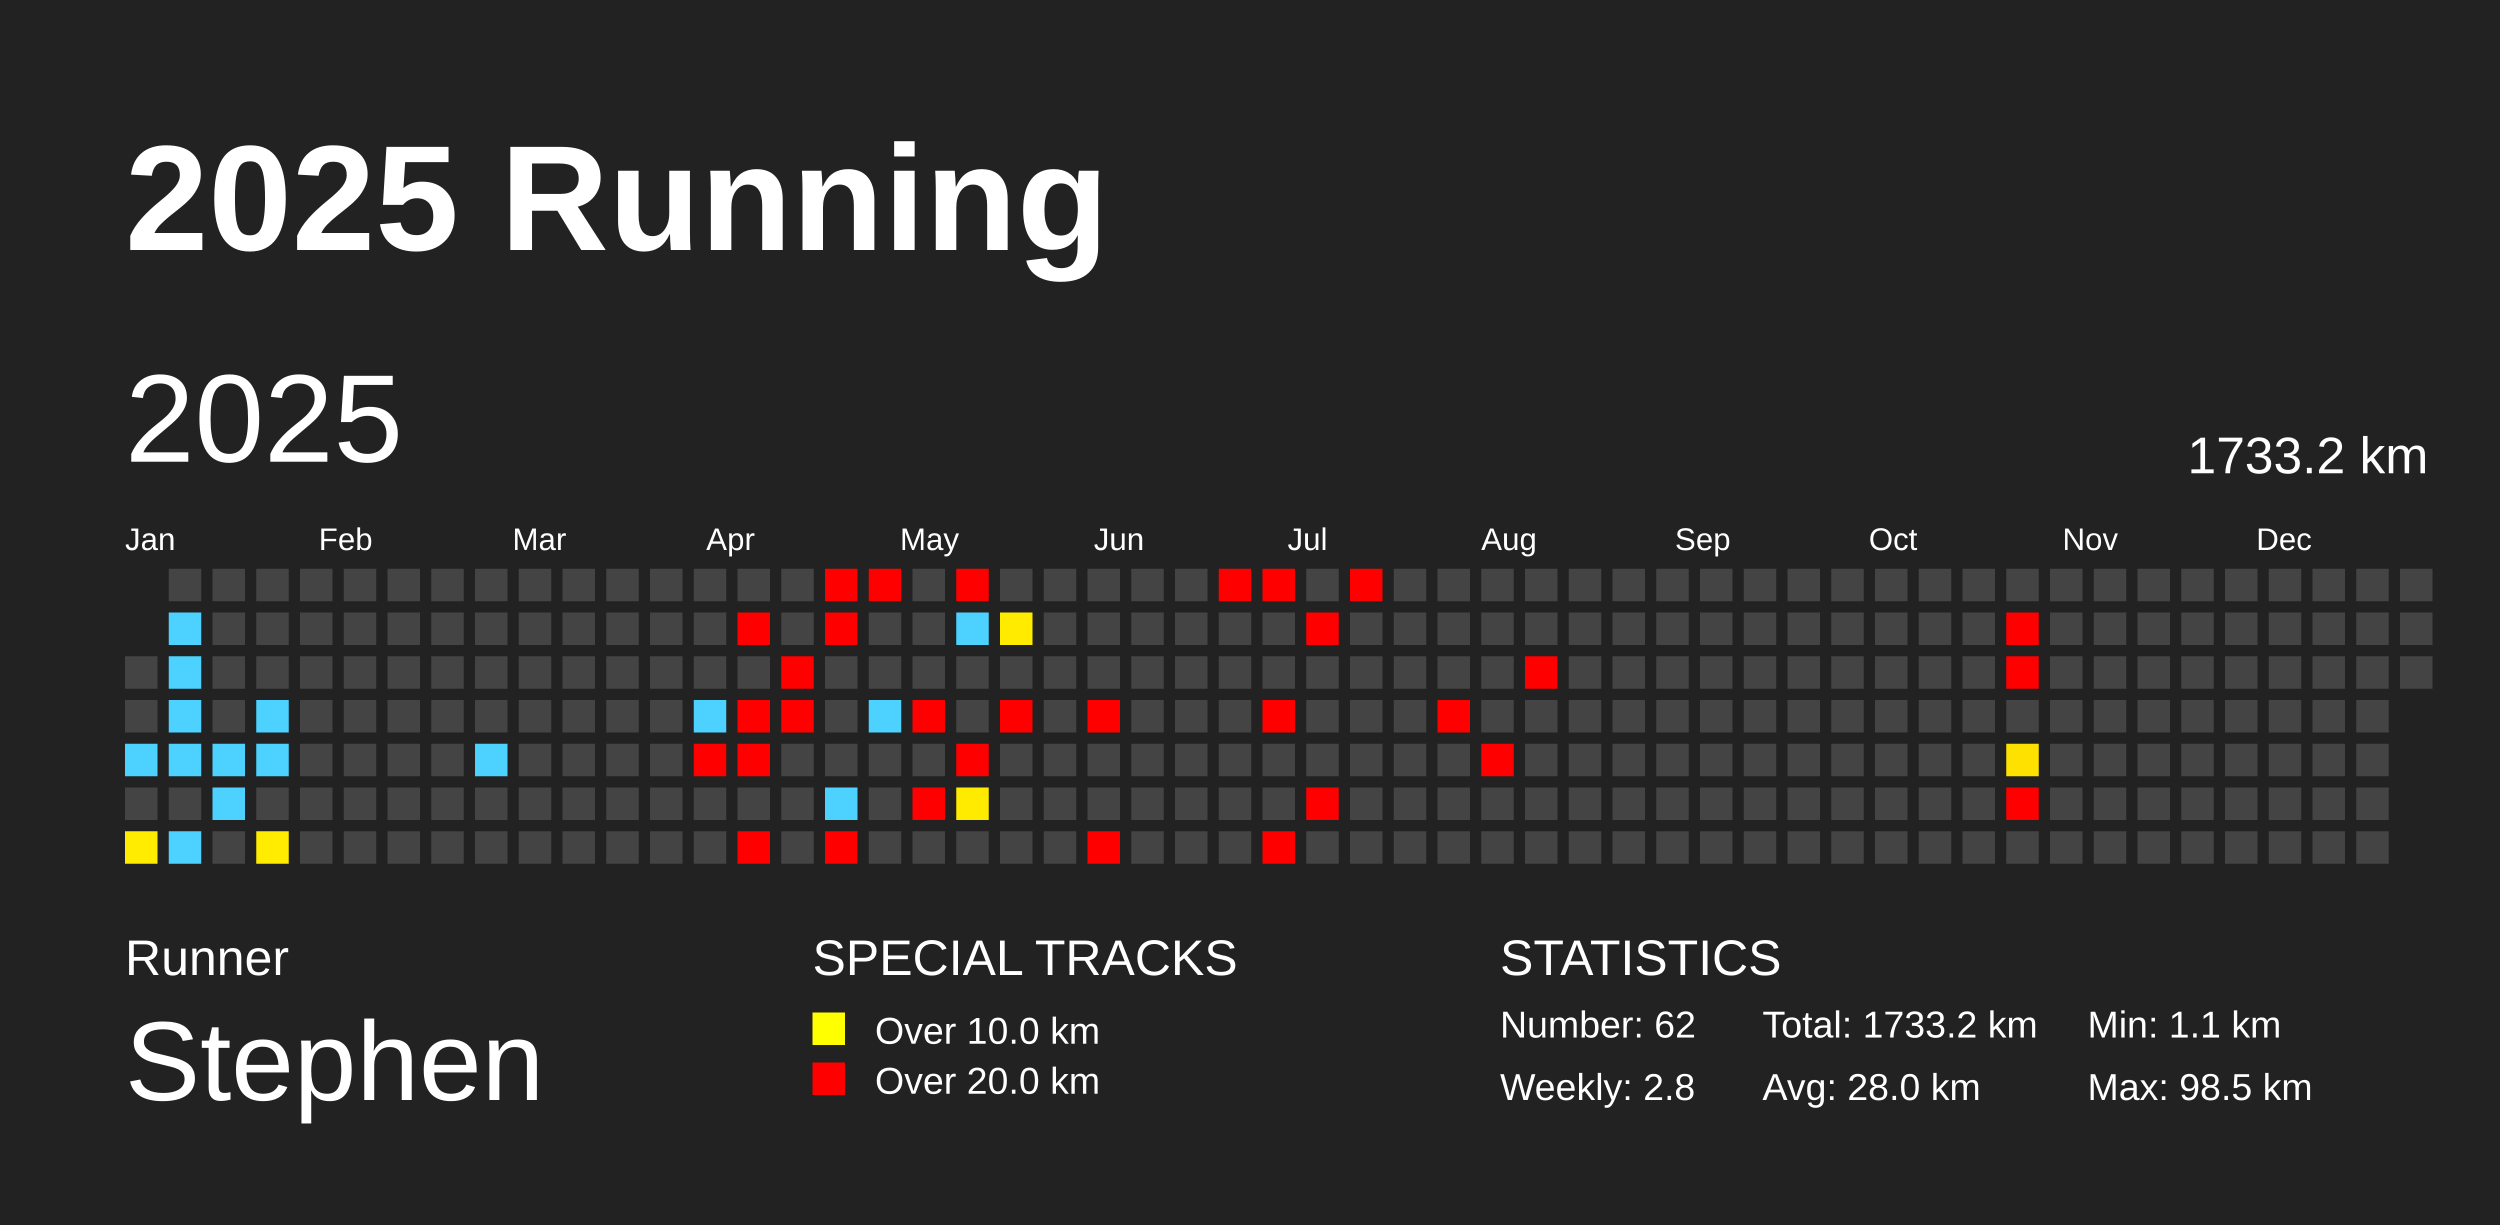
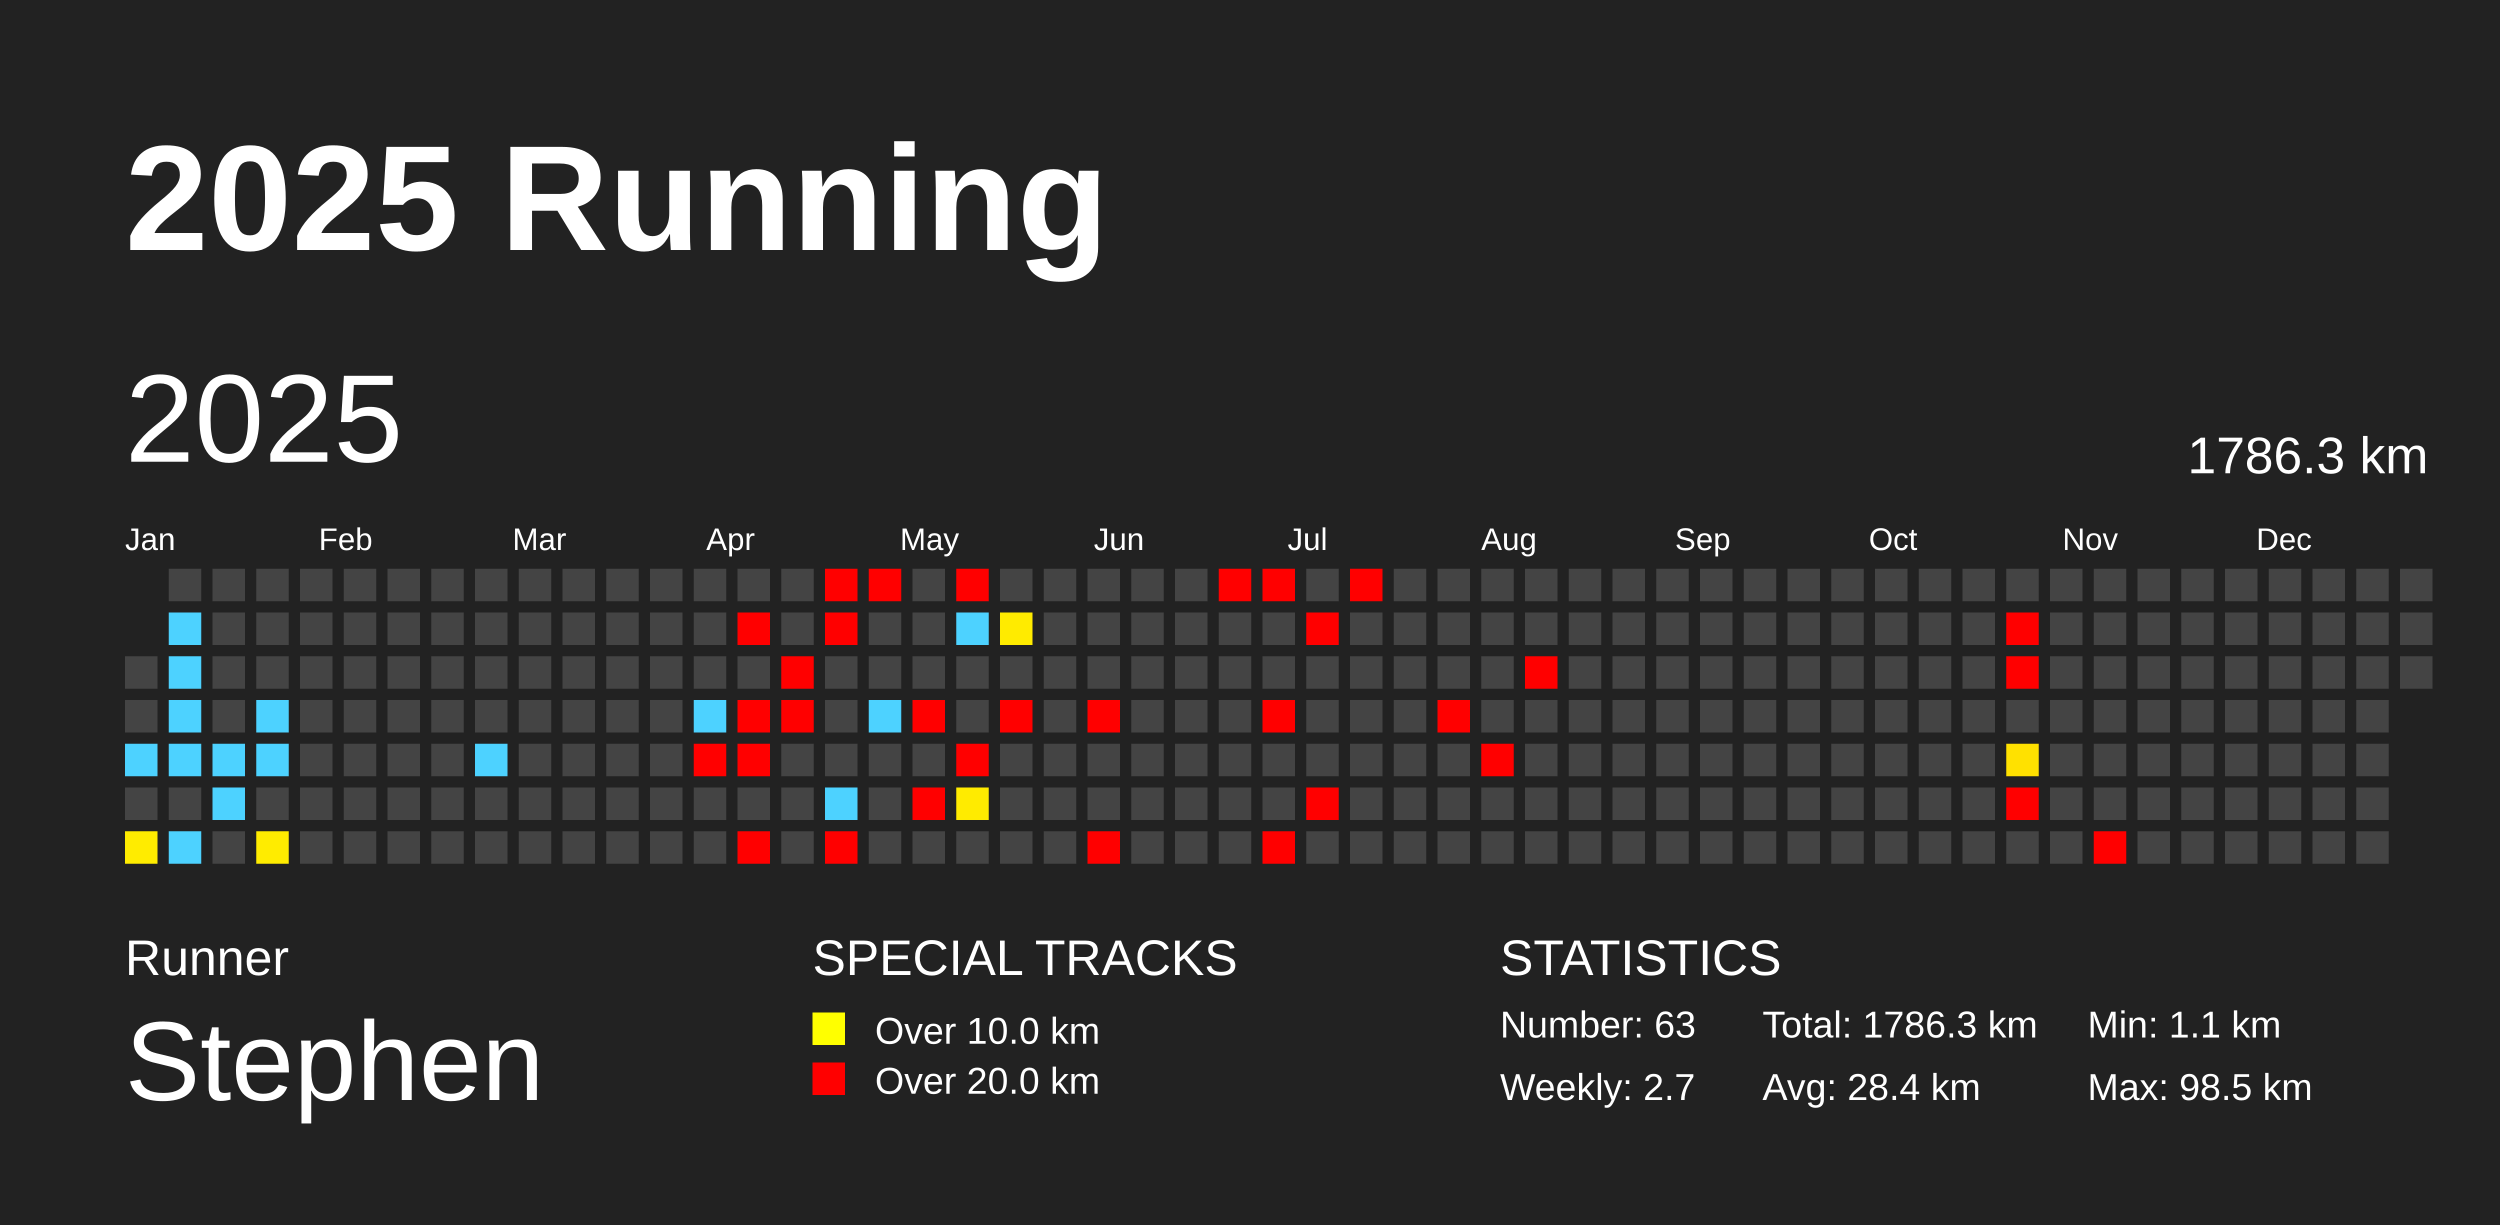
<svg xmlns="http://www.w3.org/2000/svg" baseProfile="full" height="98mm" version="1.1" viewBox="0,0,200,98" width="200mm">
  <defs />
  <rect fill="#222222" height="98" width="200" x="0" y="0" />
  <text fill="#FFFFFF" style="font-size:12px; font-family:Arial; font-weight:bold;" x="10" y="20">2025 Running</text>
  <text fill="#FFFFFF" style="font-size:4px; font-family:Arial" x="10" y="78">Runner</text>
  <text fill="#FFFFFF" style="font-size:9px; font-family:Arial" x="10" y="88">Stephen</text>
  <text fill="#FFFFFF" style="font-size:4px; font-family:Arial" x="65" y="78">SPECIAL TRACKS</text>
  <rect fill="yellow" height="2.6" width="2.6" x="65" y="81" />
  <text fill="#FFFFFF" style="font-size:3px; font-family:Arial" x="70" y="83.5">Over 10.0 km</text>
  <rect fill="red" height="2.6" width="2.6" x="65" y="85" />
  <text fill="#FFFFFF" style="font-size:3px; font-family:Arial" x="70" y="87.5">Over 20.0 km</text>
  <text fill="#FFFFFF" style="font-size:4px; font-family:Arial" x="120" y="78">STATISTICS</text>
-   <text fill="#FFFFFF" style="font-size:3px; font-family:Arial" x="120" y="83">Number: 62</text>
-   <text fill="#FFFFFF" style="font-size:3px; font-family:Arial" x="120" y="88">Weekly: 2.8</text>
-   <text fill="#FFFFFF" style="font-size:3px; font-family:Arial" x="141" y="83">Total: 1733.2 km</text>
-   <text fill="#FFFFFF" style="font-size:3px; font-family:Arial" x="141" y="88">Avg: 28.0 km</text>
+   <text fill="#FFFFFF" style="font-size:3px; font-family:Arial" x="120" y="83">Number: 63</text>
+   <text fill="#FFFFFF" style="font-size:3px; font-family:Arial" x="120" y="88">Weekly: 2.7</text>
+   <text fill="#FFFFFF" style="font-size:3px; font-family:Arial" x="141" y="83">Total: 1786.3 km</text>
+   <text fill="#FFFFFF" style="font-size:3px; font-family:Arial" x="141" y="88">Avg: 28.4 km</text>
  <text fill="#FFFFFF" style="font-size:3px; font-family:Arial" x="167" y="83">Min: 1.1 km</text>
  <text fill="#FFFFFF" style="font-size:3px; font-family:Arial" x="167" y="88">Max: 98.5 km</text>
  <text dominant-baseline="hanging" fill="#FFFFFF" style="font-size:10.0px; font-family:Arial;" x="10" y="30">2025</text>
-   <text dominant-baseline="hanging" fill="#FFFFFF" style="font-size:4.125px; font-family:Arial;" x="175" y="35">1733.2 km</text>
+   <text dominant-baseline="hanging" fill="#FFFFFF" style="font-size:4.125px; font-family:Arial;" x="175" y="35">1786.3 km</text>
  <text fill="#FFFFFF" style="font-size:2.5px; font-family:Arial" x="10.0" y="44">Jan</text>
  <text fill="#FFFFFF" style="font-size:2.5px; font-family:Arial" x="25.5" y="44">Feb</text>
  <text fill="#FFFFFF" style="font-size:2.5px; font-family:Arial" x="41.0" y="44">Mar</text>
  <text fill="#FFFFFF" style="font-size:2.5px; font-family:Arial" x="56.5" y="44">Apr</text>
  <text fill="#FFFFFF" style="font-size:2.5px; font-family:Arial" x="72.0" y="44">May</text>
  <text fill="#FFFFFF" style="font-size:2.5px; font-family:Arial" x="87.5" y="44">Jun</text>
  <text fill="#FFFFFF" style="font-size:2.5px; font-family:Arial" x="103.0" y="44">Jul</text>
  <text fill="#FFFFFF" style="font-size:2.5px; font-family:Arial" x="118.5" y="44">Aug</text>
  <text fill="#FFFFFF" style="font-size:2.5px; font-family:Arial" x="134.0" y="44">Sep</text>
  <text fill="#FFFFFF" style="font-size:2.5px; font-family:Arial" x="149.5" y="44">Oct</text>
  <text fill="#FFFFFF" style="font-size:2.5px; font-family:Arial" x="165.0" y="44">Nov</text>
  <text fill="#FFFFFF" style="font-size:2.5px; font-family:Arial" x="180.5" y="44">Dec</text>
  <rect fill="#444444" height="2.6" width="2.6" x="10.0" y="52.5" />
  <rect fill="#444444" height="2.6" width="2.6" x="10.0" y="56.0" />
  <rect fill="#4dd2ff" height="2.6" width="2.6" x="10.0" y="59.5" />
  <rect fill="#444444" height="2.6" width="2.6" x="10.0" y="63.0" />
  <rect fill="#ffec00" height="2.6" width="2.6" x="10.0" y="66.5" />
  <rect fill="#444444" height="2.6" width="2.6" x="13.5" y="45.5" />
  <rect fill="#4dd2ff" height="2.6" width="2.6" x="13.5" y="49.0" />
  <rect fill="#4dd2ff" height="2.6" width="2.6" x="13.5" y="52.5" />
  <rect fill="#4dd2ff" height="2.6" width="2.6" x="13.5" y="56.0" />
  <rect fill="#4dd2ff" height="2.6" width="2.6" x="13.5" y="59.5" />
  <rect fill="#444444" height="2.6" width="2.6" x="13.5" y="63.0" />
  <rect fill="#4dd2ff" height="2.6" width="2.6" x="13.5" y="66.5" />
  <rect fill="#444444" height="2.6" width="2.6" x="17.0" y="45.5" />
  <rect fill="#444444" height="2.6" width="2.6" x="17.0" y="49.0" />
  <rect fill="#444444" height="2.6" width="2.6" x="17.0" y="52.5" />
  <rect fill="#444444" height="2.6" width="2.6" x="17.0" y="56.0" />
  <rect fill="#4dd2ff" height="2.6" width="2.6" x="17.0" y="59.5" />
  <rect fill="#4dd2ff" height="2.6" width="2.6" x="17.0" y="63.0" />
  <rect fill="#444444" height="2.6" width="2.6" x="17.0" y="66.5" />
  <rect fill="#444444" height="2.6" width="2.6" x="20.5" y="45.5" />
  <rect fill="#444444" height="2.6" width="2.6" x="20.5" y="49.0" />
  <rect fill="#444444" height="2.6" width="2.6" x="20.5" y="52.5" />
  <rect fill="#4dd2ff" height="2.6" width="2.6" x="20.5" y="56.0" />
  <rect fill="#4dd2ff" height="2.6" width="2.6" x="20.5" y="59.5" />
  <rect fill="#444444" height="2.6" width="2.6" x="20.5" y="63.0" />
  <rect fill="#ffec00" height="2.6" width="2.6" x="20.5" y="66.5" />
  <rect fill="#444444" height="2.6" width="2.6" x="24.0" y="45.5" />
  <rect fill="#444444" height="2.6" width="2.6" x="24.0" y="49.0" />
  <rect fill="#444444" height="2.6" width="2.6" x="24.0" y="52.5" />
  <rect fill="#444444" height="2.6" width="2.6" x="24.0" y="56.0" />
  <rect fill="#444444" height="2.6" width="2.6" x="24.0" y="59.5" />
  <rect fill="#444444" height="2.6" width="2.6" x="24.0" y="63.0" />
  <rect fill="#444444" height="2.6" width="2.6" x="24.0" y="66.5" />
  <rect fill="#444444" height="2.6" width="2.6" x="27.5" y="45.5" />
  <rect fill="#444444" height="2.6" width="2.6" x="27.5" y="49.0" />
  <rect fill="#444444" height="2.6" width="2.6" x="27.5" y="52.5" />
  <rect fill="#444444" height="2.6" width="2.6" x="27.5" y="56.0" />
  <rect fill="#444444" height="2.6" width="2.6" x="27.5" y="59.5" />
  <rect fill="#444444" height="2.6" width="2.6" x="27.5" y="63.0" />
  <rect fill="#444444" height="2.6" width="2.6" x="27.5" y="66.5" />
  <rect fill="#444444" height="2.6" width="2.6" x="31.0" y="45.5" />
  <rect fill="#444444" height="2.6" width="2.6" x="31.0" y="49.0" />
  <rect fill="#444444" height="2.6" width="2.6" x="31.0" y="52.5" />
  <rect fill="#444444" height="2.6" width="2.6" x="31.0" y="56.0" />
  <rect fill="#444444" height="2.6" width="2.6" x="31.0" y="59.5" />
  <rect fill="#444444" height="2.6" width="2.6" x="31.0" y="63.0" />
  <rect fill="#444444" height="2.6" width="2.6" x="31.0" y="66.5" />
  <rect fill="#444444" height="2.6" width="2.6" x="34.5" y="45.5" />
  <rect fill="#444444" height="2.6" width="2.6" x="34.5" y="49.0" />
  <rect fill="#444444" height="2.6" width="2.6" x="34.5" y="52.5" />
  <rect fill="#444444" height="2.6" width="2.6" x="34.5" y="56.0" />
  <rect fill="#444444" height="2.6" width="2.6" x="34.5" y="59.5" />
  <rect fill="#444444" height="2.6" width="2.6" x="34.5" y="63.0" />
  <rect fill="#444444" height="2.6" width="2.6" x="34.5" y="66.5" />
  <rect fill="#444444" height="2.6" width="2.6" x="38.0" y="45.5" />
  <rect fill="#444444" height="2.6" width="2.6" x="38.0" y="49.0" />
  <rect fill="#444444" height="2.6" width="2.6" x="38.0" y="52.5" />
  <rect fill="#444444" height="2.6" width="2.6" x="38.0" y="56.0" />
  <rect fill="#4dd2ff" height="2.6" width="2.6" x="38.0" y="59.5" />
  <rect fill="#444444" height="2.6" width="2.6" x="38.0" y="63.0" />
  <rect fill="#444444" height="2.6" width="2.6" x="38.0" y="66.5" />
  <rect fill="#444444" height="2.6" width="2.6" x="41.5" y="45.5" />
  <rect fill="#444444" height="2.6" width="2.6" x="41.5" y="49.0" />
  <rect fill="#444444" height="2.6" width="2.6" x="41.5" y="52.5" />
  <rect fill="#444444" height="2.6" width="2.6" x="41.5" y="56.0" />
  <rect fill="#444444" height="2.6" width="2.6" x="41.5" y="59.5" />
  <rect fill="#444444" height="2.6" width="2.6" x="41.5" y="63.0" />
  <rect fill="#444444" height="2.6" width="2.6" x="41.5" y="66.5" />
  <rect fill="#444444" height="2.6" width="2.6" x="45.0" y="45.5" />
  <rect fill="#444444" height="2.6" width="2.6" x="45.0" y="49.0" />
  <rect fill="#444444" height="2.6" width="2.6" x="45.0" y="52.5" />
  <rect fill="#444444" height="2.6" width="2.6" x="45.0" y="56.0" />
  <rect fill="#444444" height="2.6" width="2.6" x="45.0" y="59.5" />
  <rect fill="#444444" height="2.6" width="2.6" x="45.0" y="63.0" />
  <rect fill="#444444" height="2.6" width="2.6" x="45.0" y="66.5" />
  <rect fill="#444444" height="2.6" width="2.6" x="48.5" y="45.5" />
  <rect fill="#444444" height="2.6" width="2.6" x="48.5" y="49.0" />
  <rect fill="#444444" height="2.6" width="2.6" x="48.5" y="52.5" />
  <rect fill="#444444" height="2.6" width="2.6" x="48.5" y="56.0" />
  <rect fill="#444444" height="2.6" width="2.6" x="48.5" y="59.5" />
  <rect fill="#444444" height="2.6" width="2.6" x="48.5" y="63.0" />
  <rect fill="#444444" height="2.6" width="2.6" x="48.5" y="66.5" />
  <rect fill="#444444" height="2.6" width="2.6" x="52.0" y="45.5" />
  <rect fill="#444444" height="2.6" width="2.6" x="52.0" y="49.0" />
  <rect fill="#444444" height="2.6" width="2.6" x="52.0" y="52.5" />
  <rect fill="#444444" height="2.6" width="2.6" x="52.0" y="56.0" />
  <rect fill="#444444" height="2.6" width="2.6" x="52.0" y="59.5" />
  <rect fill="#444444" height="2.6" width="2.6" x="52.0" y="63.0" />
  <rect fill="#444444" height="2.6" width="2.6" x="52.0" y="66.5" />
  <rect fill="#444444" height="2.6" width="2.6" x="55.5" y="45.5" />
  <rect fill="#444444" height="2.6" width="2.6" x="55.5" y="49.0" />
  <rect fill="#444444" height="2.6" width="2.6" x="55.5" y="52.5" />
  <rect fill="#4dd2ff" height="2.6" width="2.6" x="55.5" y="56.0" />
  <rect fill="red" height="2.6" width="2.6" x="55.5" y="59.5" />
  <rect fill="#444444" height="2.6" width="2.6" x="55.5" y="63.0" />
  <rect fill="#444444" height="2.6" width="2.6" x="55.5" y="66.5" />
  <rect fill="#444444" height="2.6" width="2.6" x="59.0" y="45.5" />
  <rect fill="red" height="2.6" width="2.6" x="59.0" y="49.0" />
  <rect fill="#444444" height="2.6" width="2.6" x="59.0" y="52.5" />
  <rect fill="red" height="2.6" width="2.6" x="59.0" y="56.0" />
  <rect fill="red" height="2.6" width="2.6" x="59.0" y="59.5" />
  <rect fill="#444444" height="2.6" width="2.6" x="59.0" y="63.0" />
  <rect fill="red" height="2.6" width="2.6" x="59.0" y="66.5" />
  <rect fill="#444444" height="2.6" width="2.6" x="62.5" y="45.5" />
  <rect fill="#444444" height="2.6" width="2.6" x="62.5" y="49.0" />
  <rect fill="red" height="2.6" width="2.6" x="62.5" y="52.5" />
  <rect fill="red" height="2.6" width="2.6" x="62.5" y="56.0" />
  <rect fill="#444444" height="2.6" width="2.6" x="62.5" y="59.5" />
  <rect fill="#444444" height="2.6" width="2.6" x="62.5" y="63.0" />
  <rect fill="#444444" height="2.6" width="2.6" x="62.5" y="66.5" />
  <rect fill="red" height="2.6" width="2.6" x="66.0" y="45.5" />
  <rect fill="red" height="2.6" width="2.6" x="66.0" y="49.0" />
  <rect fill="#444444" height="2.6" width="2.6" x="66.0" y="52.5" />
  <rect fill="#444444" height="2.6" width="2.6" x="66.0" y="56.0" />
  <rect fill="#444444" height="2.6" width="2.6" x="66.0" y="59.5" />
  <rect fill="#4dd2ff" height="2.6" width="2.6" x="66.0" y="63.0" />
  <rect fill="red" height="2.6" width="2.6" x="66.0" y="66.5" />
  <rect fill="red" height="2.6" width="2.6" x="69.5" y="45.5" />
  <rect fill="#444444" height="2.6" width="2.6" x="69.5" y="49.0" />
  <rect fill="#444444" height="2.6" width="2.6" x="69.5" y="52.5" />
  <rect fill="#4dd2ff" height="2.6" width="2.6" x="69.5" y="56.0" />
  <rect fill="#444444" height="2.6" width="2.6" x="69.5" y="59.5" />
  <rect fill="#444444" height="2.6" width="2.6" x="69.5" y="63.0" />
  <rect fill="#444444" height="2.6" width="2.6" x="69.5" y="66.5" />
  <rect fill="#444444" height="2.6" width="2.6" x="73.0" y="45.5" />
  <rect fill="#444444" height="2.6" width="2.6" x="73.0" y="49.0" />
  <rect fill="#444444" height="2.6" width="2.6" x="73.0" y="52.5" />
  <rect fill="red" height="2.6" width="2.6" x="73.0" y="56.0" />
  <rect fill="#444444" height="2.6" width="2.6" x="73.0" y="59.5" />
  <rect fill="red" height="2.6" width="2.6" x="73.0" y="63.0" />
  <rect fill="#444444" height="2.6" width="2.6" x="73.0" y="66.5" />
  <rect fill="red" height="2.6" width="2.6" x="76.5" y="45.5" />
  <rect fill="#4dd2ff" height="2.6" width="2.6" x="76.5" y="49.0" />
  <rect fill="#444444" height="2.6" width="2.6" x="76.5" y="52.5" />
  <rect fill="#444444" height="2.6" width="2.6" x="76.5" y="56.0" />
  <rect fill="red" height="2.6" width="2.6" x="76.5" y="59.5" />
  <rect fill="#ffeb00" height="2.6" width="2.6" x="76.5" y="63.0" />
  <rect fill="#444444" height="2.6" width="2.6" x="76.5" y="66.5" />
  <rect fill="#444444" height="2.6" width="2.6" x="80.0" y="45.5" />
  <rect fill="#ffeb00" height="2.6" width="2.6" x="80.0" y="49.0" />
  <rect fill="#444444" height="2.6" width="2.6" x="80.0" y="52.5" />
  <rect fill="red" height="2.6" width="2.6" x="80.0" y="56.0" />
  <rect fill="#444444" height="2.6" width="2.6" x="80.0" y="59.5" />
  <rect fill="#444444" height="2.6" width="2.6" x="80.0" y="63.0" />
  <rect fill="#444444" height="2.6" width="2.6" x="80.0" y="66.5" />
  <rect fill="#444444" height="2.6" width="2.6" x="83.5" y="45.5" />
  <rect fill="#444444" height="2.6" width="2.6" x="83.5" y="49.0" />
  <rect fill="#444444" height="2.6" width="2.6" x="83.5" y="52.5" />
  <rect fill="#444444" height="2.6" width="2.6" x="83.5" y="56.0" />
  <rect fill="#444444" height="2.6" width="2.6" x="83.5" y="59.5" />
  <rect fill="#444444" height="2.6" width="2.6" x="83.5" y="63.0" />
  <rect fill="#444444" height="2.6" width="2.6" x="83.5" y="66.5" />
  <rect fill="#444444" height="2.6" width="2.6" x="87.0" y="45.5" />
  <rect fill="#444444" height="2.6" width="2.6" x="87.0" y="49.0" />
  <rect fill="#444444" height="2.6" width="2.6" x="87.0" y="52.5" />
  <rect fill="red" height="2.6" width="2.6" x="87.0" y="56.0" />
  <rect fill="#444444" height="2.6" width="2.6" x="87.0" y="59.5" />
  <rect fill="#444444" height="2.6" width="2.6" x="87.0" y="63.0" />
  <rect fill="red" height="2.6" width="2.6" x="87.0" y="66.5" />
  <rect fill="#444444" height="2.6" width="2.6" x="90.5" y="45.5" />
  <rect fill="#444444" height="2.6" width="2.6" x="90.5" y="49.0" />
  <rect fill="#444444" height="2.6" width="2.6" x="90.5" y="52.5" />
  <rect fill="#444444" height="2.6" width="2.6" x="90.5" y="56.0" />
  <rect fill="#444444" height="2.6" width="2.6" x="90.5" y="59.5" />
  <rect fill="#444444" height="2.6" width="2.6" x="90.5" y="63.0" />
  <rect fill="#444444" height="2.6" width="2.6" x="90.5" y="66.5" />
  <rect fill="#444444" height="2.6" width="2.6" x="94.0" y="45.5" />
  <rect fill="#444444" height="2.6" width="2.6" x="94.0" y="49.0" />
  <rect fill="#444444" height="2.6" width="2.6" x="94.0" y="52.5" />
  <rect fill="#444444" height="2.6" width="2.6" x="94.0" y="56.0" />
  <rect fill="#444444" height="2.6" width="2.6" x="94.0" y="59.5" />
  <rect fill="#444444" height="2.6" width="2.6" x="94.0" y="63.0" />
  <rect fill="#444444" height="2.6" width="2.6" x="94.0" y="66.5" />
  <rect fill="red" height="2.6" width="2.6" x="97.5" y="45.5" />
  <rect fill="#444444" height="2.6" width="2.6" x="97.5" y="49.0" />
  <rect fill="#444444" height="2.6" width="2.6" x="97.5" y="52.5" />
  <rect fill="#444444" height="2.6" width="2.6" x="97.5" y="56.0" />
  <rect fill="#444444" height="2.6" width="2.6" x="97.5" y="59.5" />
  <rect fill="#444444" height="2.6" width="2.6" x="97.5" y="63.0" />
  <rect fill="#444444" height="2.6" width="2.6" x="97.5" y="66.5" />
  <rect fill="red" height="2.6" width="2.6" x="101.0" y="45.5" />
  <rect fill="#444444" height="2.6" width="2.6" x="101.0" y="49.0" />
  <rect fill="#444444" height="2.6" width="2.6" x="101.0" y="52.5" />
  <rect fill="red" height="2.6" width="2.6" x="101.0" y="56.0" />
  <rect fill="#444444" height="2.6" width="2.6" x="101.0" y="59.5" />
  <rect fill="#444444" height="2.6" width="2.6" x="101.0" y="63.0" />
  <rect fill="red" height="2.6" width="2.6" x="101.0" y="66.5" />
  <rect fill="#444444" height="2.6" width="2.6" x="104.5" y="45.5" />
  <rect fill="red" height="2.6" width="2.6" x="104.5" y="49.0" />
  <rect fill="#444444" height="2.6" width="2.6" x="104.5" y="52.5" />
  <rect fill="#444444" height="2.6" width="2.6" x="104.5" y="56.0" />
  <rect fill="#444444" height="2.6" width="2.6" x="104.5" y="59.5" />
  <rect fill="red" height="2.6" width="2.6" x="104.5" y="63.0" />
  <rect fill="#444444" height="2.6" width="2.6" x="104.5" y="66.5" />
  <rect fill="red" height="2.6" width="2.6" x="108.0" y="45.5" />
  <rect fill="#444444" height="2.6" width="2.6" x="108.0" y="49.0" />
  <rect fill="#444444" height="2.6" width="2.6" x="108.0" y="52.5" />
  <rect fill="#444444" height="2.6" width="2.6" x="108.0" y="56.0" />
  <rect fill="#444444" height="2.6" width="2.6" x="108.0" y="59.5" />
  <rect fill="#444444" height="2.6" width="2.6" x="108.0" y="63.0" />
  <rect fill="#444444" height="2.6" width="2.6" x="108.0" y="66.5" />
  <rect fill="#444444" height="2.6" width="2.6" x="111.5" y="45.5" />
  <rect fill="#444444" height="2.6" width="2.6" x="111.5" y="49.0" />
  <rect fill="#444444" height="2.6" width="2.6" x="111.5" y="52.5" />
  <rect fill="#444444" height="2.6" width="2.6" x="111.5" y="56.0" />
  <rect fill="#444444" height="2.6" width="2.6" x="111.5" y="59.5" />
  <rect fill="#444444" height="2.6" width="2.6" x="111.5" y="63.0" />
  <rect fill="#444444" height="2.6" width="2.6" x="111.5" y="66.5" />
  <rect fill="#444444" height="2.6" width="2.6" x="115.0" y="45.5" />
  <rect fill="#444444" height="2.6" width="2.6" x="115.0" y="49.0" />
  <rect fill="#444444" height="2.6" width="2.6" x="115.0" y="52.5" />
  <rect fill="red" height="2.6" width="2.6" x="115.0" y="56.0" />
  <rect fill="#444444" height="2.6" width="2.6" x="115.0" y="59.5" />
  <rect fill="#444444" height="2.6" width="2.6" x="115.0" y="63.0" />
  <rect fill="#444444" height="2.6" width="2.6" x="115.0" y="66.5" />
  <rect fill="#444444" height="2.6" width="2.6" x="118.5" y="45.5" />
  <rect fill="#444444" height="2.6" width="2.6" x="118.5" y="49.0" />
  <rect fill="#444444" height="2.6" width="2.6" x="118.5" y="52.5" />
  <rect fill="#444444" height="2.6" width="2.6" x="118.5" y="56.0" />
  <rect fill="red" height="2.6" width="2.6" x="118.5" y="59.5" />
  <rect fill="#444444" height="2.6" width="2.6" x="118.5" y="63.0" />
  <rect fill="#444444" height="2.6" width="2.6" x="118.5" y="66.5" />
  <rect fill="#444444" height="2.6" width="2.6" x="122.0" y="45.5" />
  <rect fill="#444444" height="2.6" width="2.6" x="122.0" y="49.0" />
  <rect fill="red" height="2.6" width="2.6" x="122.0" y="52.5" />
  <rect fill="#444444" height="2.6" width="2.6" x="122.0" y="56.0" />
  <rect fill="#444444" height="2.6" width="2.6" x="122.0" y="59.5" />
  <rect fill="#444444" height="2.6" width="2.6" x="122.0" y="63.0" />
  <rect fill="#444444" height="2.6" width="2.6" x="122.0" y="66.5" />
  <rect fill="#444444" height="2.6" width="2.6" x="125.5" y="45.5" />
  <rect fill="#444444" height="2.6" width="2.6" x="125.5" y="49.0" />
  <rect fill="#444444" height="2.6" width="2.6" x="125.5" y="52.5" />
  <rect fill="#444444" height="2.6" width="2.6" x="125.5" y="56.0" />
  <rect fill="#444444" height="2.6" width="2.6" x="125.5" y="59.5" />
  <rect fill="#444444" height="2.6" width="2.6" x="125.5" y="63.0" />
  <rect fill="#444444" height="2.6" width="2.6" x="125.5" y="66.5" />
  <rect fill="#444444" height="2.6" width="2.6" x="129.0" y="45.5" />
  <rect fill="#444444" height="2.6" width="2.6" x="129.0" y="49.0" />
  <rect fill="#444444" height="2.6" width="2.6" x="129.0" y="52.5" />
  <rect fill="#444444" height="2.6" width="2.6" x="129.0" y="56.0" />
  <rect fill="#444444" height="2.6" width="2.6" x="129.0" y="59.5" />
  <rect fill="#444444" height="2.6" width="2.6" x="129.0" y="63.0" />
  <rect fill="#444444" height="2.6" width="2.6" x="129.0" y="66.5" />
  <rect fill="#444444" height="2.6" width="2.6" x="132.5" y="45.5" />
  <rect fill="#444444" height="2.6" width="2.6" x="132.5" y="49.0" />
  <rect fill="#444444" height="2.6" width="2.6" x="132.5" y="52.5" />
  <rect fill="#444444" height="2.6" width="2.6" x="132.5" y="56.0" />
  <rect fill="#444444" height="2.6" width="2.6" x="132.5" y="59.5" />
  <rect fill="#444444" height="2.6" width="2.6" x="132.5" y="63.0" />
  <rect fill="#444444" height="2.6" width="2.6" x="132.5" y="66.5" />
  <rect fill="#444444" height="2.6" width="2.6" x="136.0" y="45.5" />
  <rect fill="#444444" height="2.6" width="2.6" x="136.0" y="49.0" />
  <rect fill="#444444" height="2.6" width="2.6" x="136.0" y="52.5" />
  <rect fill="#444444" height="2.6" width="2.6" x="136.0" y="56.0" />
  <rect fill="#444444" height="2.6" width="2.6" x="136.0" y="59.5" />
  <rect fill="#444444" height="2.6" width="2.6" x="136.0" y="63.0" />
  <rect fill="#444444" height="2.6" width="2.6" x="136.0" y="66.5" />
  <rect fill="#444444" height="2.6" width="2.6" x="139.5" y="45.5" />
  <rect fill="#444444" height="2.6" width="2.6" x="139.5" y="49.0" />
  <rect fill="#444444" height="2.6" width="2.6" x="139.5" y="52.5" />
  <rect fill="#444444" height="2.6" width="2.6" x="139.5" y="56.0" />
  <rect fill="#444444" height="2.6" width="2.6" x="139.5" y="59.5" />
  <rect fill="#444444" height="2.6" width="2.6" x="139.5" y="63.0" />
  <rect fill="#444444" height="2.6" width="2.6" x="139.5" y="66.5" />
  <rect fill="#444444" height="2.6" width="2.6" x="143.0" y="45.5" />
  <rect fill="#444444" height="2.6" width="2.6" x="143.0" y="49.0" />
  <rect fill="#444444" height="2.6" width="2.6" x="143.0" y="52.5" />
  <rect fill="#444444" height="2.6" width="2.6" x="143.0" y="56.0" />
  <rect fill="#444444" height="2.6" width="2.6" x="143.0" y="59.5" />
  <rect fill="#444444" height="2.6" width="2.6" x="143.0" y="63.0" />
  <rect fill="#444444" height="2.6" width="2.6" x="143.0" y="66.5" />
  <rect fill="#444444" height="2.6" width="2.6" x="146.5" y="45.5" />
  <rect fill="#444444" height="2.6" width="2.6" x="146.5" y="49.0" />
  <rect fill="#444444" height="2.6" width="2.6" x="146.5" y="52.5" />
  <rect fill="#444444" height="2.6" width="2.6" x="146.5" y="56.0" />
  <rect fill="#444444" height="2.6" width="2.6" x="146.5" y="59.5" />
  <rect fill="#444444" height="2.6" width="2.6" x="146.5" y="63.0" />
  <rect fill="#444444" height="2.6" width="2.6" x="146.5" y="66.5" />
  <rect fill="#444444" height="2.6" width="2.6" x="150.0" y="45.5" />
  <rect fill="#444444" height="2.6" width="2.6" x="150.0" y="49.0" />
  <rect fill="#444444" height="2.6" width="2.6" x="150.0" y="52.5" />
  <rect fill="#444444" height="2.6" width="2.6" x="150.0" y="56.0" />
  <rect fill="#444444" height="2.6" width="2.6" x="150.0" y="59.5" />
  <rect fill="#444444" height="2.6" width="2.6" x="150.0" y="63.0" />
  <rect fill="#444444" height="2.6" width="2.6" x="150.0" y="66.5" />
  <rect fill="#444444" height="2.6" width="2.6" x="153.5" y="45.5" />
  <rect fill="#444444" height="2.6" width="2.6" x="153.5" y="49.0" />
  <rect fill="#444444" height="2.6" width="2.6" x="153.5" y="52.5" />
  <rect fill="#444444" height="2.6" width="2.6" x="153.5" y="56.0" />
  <rect fill="#444444" height="2.6" width="2.6" x="153.5" y="59.5" />
  <rect fill="#444444" height="2.6" width="2.6" x="153.5" y="63.0" />
  <rect fill="#444444" height="2.6" width="2.6" x="153.5" y="66.5" />
  <rect fill="#444444" height="2.6" width="2.6" x="157.0" y="45.5" />
  <rect fill="#444444" height="2.6" width="2.6" x="157.0" y="49.0" />
  <rect fill="#444444" height="2.6" width="2.6" x="157.0" y="52.5" />
  <rect fill="#444444" height="2.6" width="2.6" x="157.0" y="56.0" />
  <rect fill="#444444" height="2.6" width="2.6" x="157.0" y="59.5" />
  <rect fill="#444444" height="2.6" width="2.6" x="157.0" y="63.0" />
  <rect fill="#444444" height="2.6" width="2.6" x="157.0" y="66.5" />
  <rect fill="#444444" height="2.6" width="2.6" x="160.5" y="45.5" />
  <rect fill="red" height="2.6" width="2.6" x="160.5" y="49.0" />
  <rect fill="red" height="2.6" width="2.6" x="160.5" y="52.5" />
  <rect fill="#444444" height="2.6" width="2.6" x="160.5" y="56.0" />
  <rect fill="#ffe100" height="2.6" width="2.6" x="160.5" y="59.5" />
  <rect fill="red" height="2.6" width="2.6" x="160.5" y="63.0" />
  <rect fill="#444444" height="2.6" width="2.6" x="160.5" y="66.5" />
  <rect fill="#444444" height="2.6" width="2.6" x="164.0" y="45.5" />
  <rect fill="#444444" height="2.6" width="2.6" x="164.0" y="49.0" />
  <rect fill="#444444" height="2.6" width="2.6" x="164.0" y="52.5" />
  <rect fill="#444444" height="2.6" width="2.6" x="164.0" y="56.0" />
  <rect fill="#444444" height="2.6" width="2.6" x="164.0" y="59.5" />
  <rect fill="#444444" height="2.6" width="2.6" x="164.0" y="63.0" />
  <rect fill="#444444" height="2.6" width="2.6" x="164.0" y="66.5" />
  <rect fill="#444444" height="2.6" width="2.6" x="167.5" y="45.5" />
  <rect fill="#444444" height="2.6" width="2.6" x="167.5" y="49.0" />
  <rect fill="#444444" height="2.6" width="2.6" x="167.5" y="52.5" />
  <rect fill="#444444" height="2.6" width="2.6" x="167.5" y="56.0" />
  <rect fill="#444444" height="2.6" width="2.6" x="167.5" y="59.5" />
  <rect fill="#444444" height="2.6" width="2.6" x="167.5" y="63.0" />
-   <rect fill="#444444" height="2.6" width="2.6" x="167.5" y="66.5" />
+   <rect fill="red" height="2.6" width="2.6" x="167.5" y="66.5" />
  <rect fill="#444444" height="2.6" width="2.6" x="171.0" y="45.5" />
  <rect fill="#444444" height="2.6" width="2.6" x="171.0" y="49.0" />
  <rect fill="#444444" height="2.6" width="2.6" x="171.0" y="52.5" />
  <rect fill="#444444" height="2.6" width="2.6" x="171.0" y="56.0" />
  <rect fill="#444444" height="2.6" width="2.6" x="171.0" y="59.5" />
  <rect fill="#444444" height="2.6" width="2.6" x="171.0" y="63.0" />
  <rect fill="#444444" height="2.6" width="2.6" x="171.0" y="66.5" />
  <rect fill="#444444" height="2.6" width="2.6" x="174.5" y="45.5" />
  <rect fill="#444444" height="2.6" width="2.6" x="174.5" y="49.0" />
  <rect fill="#444444" height="2.6" width="2.6" x="174.5" y="52.5" />
  <rect fill="#444444" height="2.6" width="2.6" x="174.5" y="56.0" />
  <rect fill="#444444" height="2.6" width="2.6" x="174.5" y="59.5" />
  <rect fill="#444444" height="2.6" width="2.6" x="174.5" y="63.0" />
  <rect fill="#444444" height="2.6" width="2.6" x="174.5" y="66.5" />
  <rect fill="#444444" height="2.6" width="2.6" x="178.0" y="45.5" />
  <rect fill="#444444" height="2.6" width="2.6" x="178.0" y="49.0" />
  <rect fill="#444444" height="2.6" width="2.6" x="178.0" y="52.5" />
  <rect fill="#444444" height="2.6" width="2.6" x="178.0" y="56.0" />
  <rect fill="#444444" height="2.6" width="2.6" x="178.0" y="59.5" />
  <rect fill="#444444" height="2.6" width="2.6" x="178.0" y="63.0" />
  <rect fill="#444444" height="2.6" width="2.6" x="178.0" y="66.5" />
  <rect fill="#444444" height="2.6" width="2.6" x="181.5" y="45.5" />
  <rect fill="#444444" height="2.6" width="2.6" x="181.5" y="49.0" />
  <rect fill="#444444" height="2.6" width="2.6" x="181.5" y="52.5" />
  <rect fill="#444444" height="2.6" width="2.6" x="181.5" y="56.0" />
  <rect fill="#444444" height="2.6" width="2.6" x="181.5" y="59.5" />
  <rect fill="#444444" height="2.6" width="2.6" x="181.5" y="63.0" />
  <rect fill="#444444" height="2.6" width="2.6" x="181.5" y="66.5" />
  <rect fill="#444444" height="2.6" width="2.6" x="185.0" y="45.5" />
  <rect fill="#444444" height="2.6" width="2.6" x="185.0" y="49.0" />
  <rect fill="#444444" height="2.6" width="2.6" x="185.0" y="52.5" />
  <rect fill="#444444" height="2.6" width="2.6" x="185.0" y="56.0" />
  <rect fill="#444444" height="2.6" width="2.6" x="185.0" y="59.5" />
  <rect fill="#444444" height="2.6" width="2.6" x="185.0" y="63.0" />
  <rect fill="#444444" height="2.6" width="2.6" x="185.0" y="66.5" />
  <rect fill="#444444" height="2.6" width="2.6" x="188.5" y="45.5" />
  <rect fill="#444444" height="2.6" width="2.6" x="188.5" y="49.0" />
  <rect fill="#444444" height="2.6" width="2.6" x="188.5" y="52.5" />
  <rect fill="#444444" height="2.6" width="2.6" x="188.5" y="56.0" />
  <rect fill="#444444" height="2.6" width="2.6" x="188.5" y="59.5" />
  <rect fill="#444444" height="2.6" width="2.6" x="188.5" y="63.0" />
  <rect fill="#444444" height="2.6" width="2.6" x="188.5" y="66.5" />
  <rect fill="#444444" height="2.6" width="2.6" x="192.0" y="45.5" />
  <rect fill="#444444" height="2.6" width="2.6" x="192.0" y="49.0" />
  <rect fill="#444444" height="2.6" width="2.6" x="192.0" y="52.5" />
</svg>
